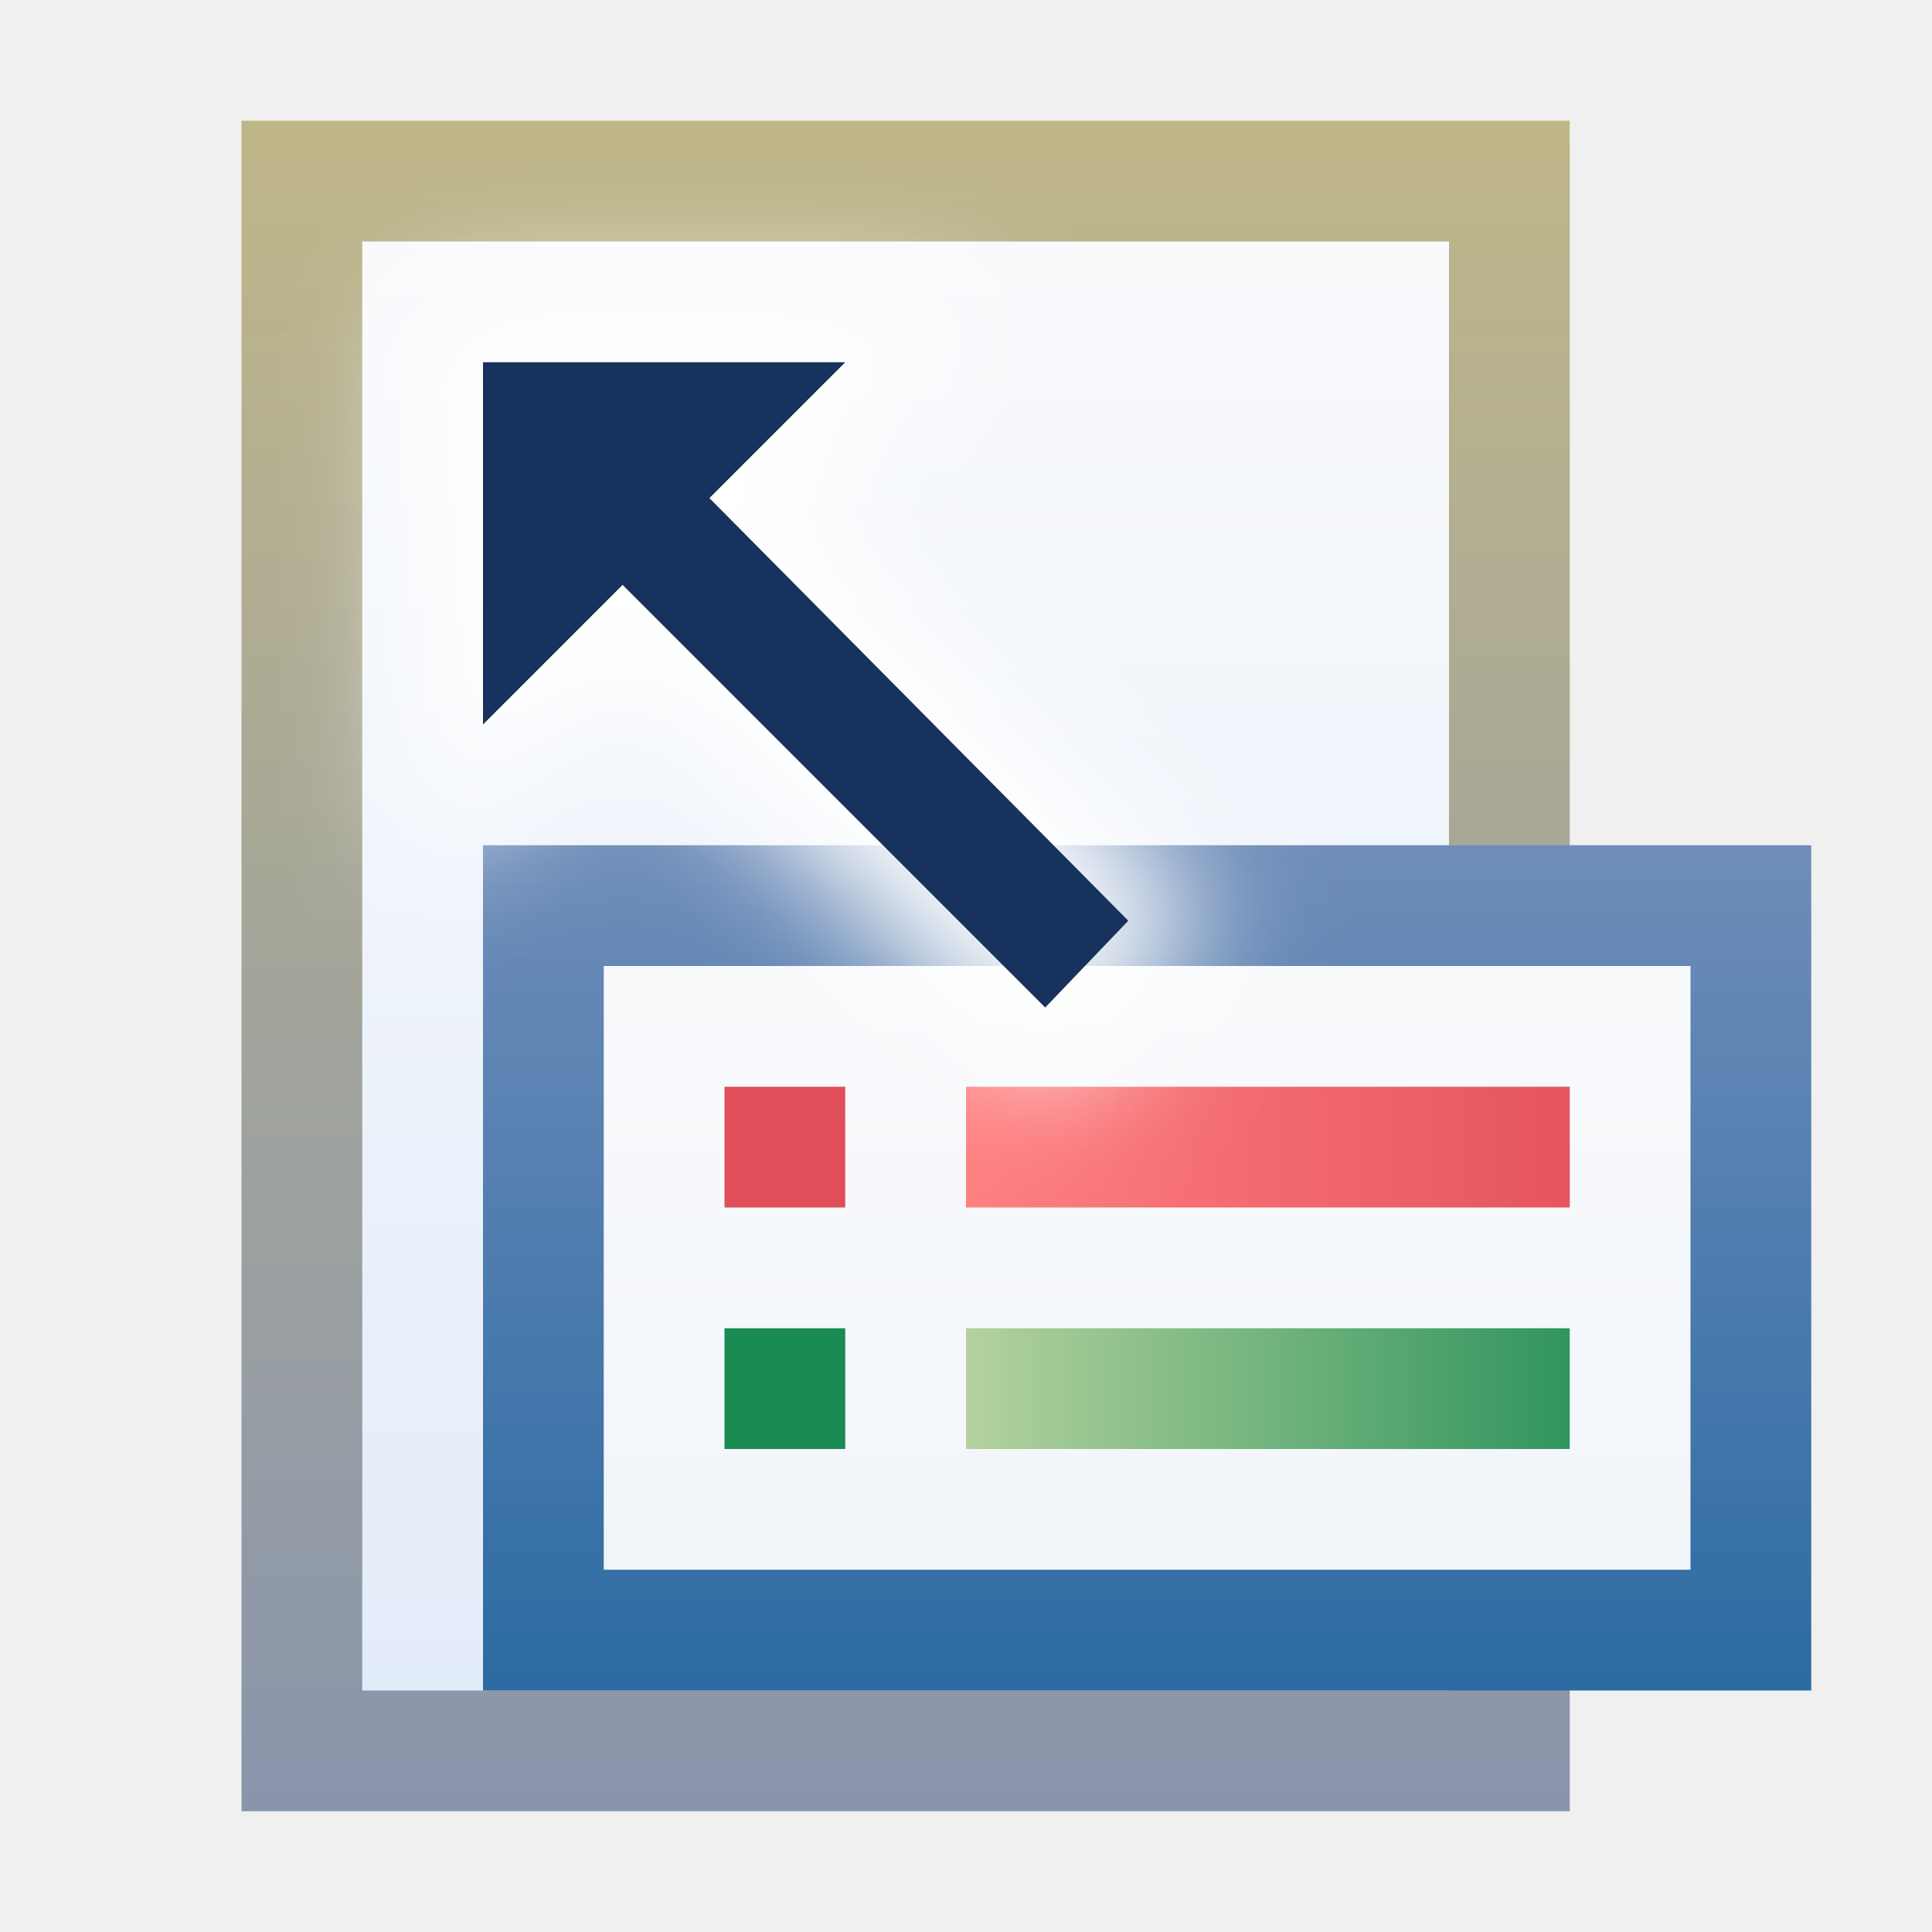
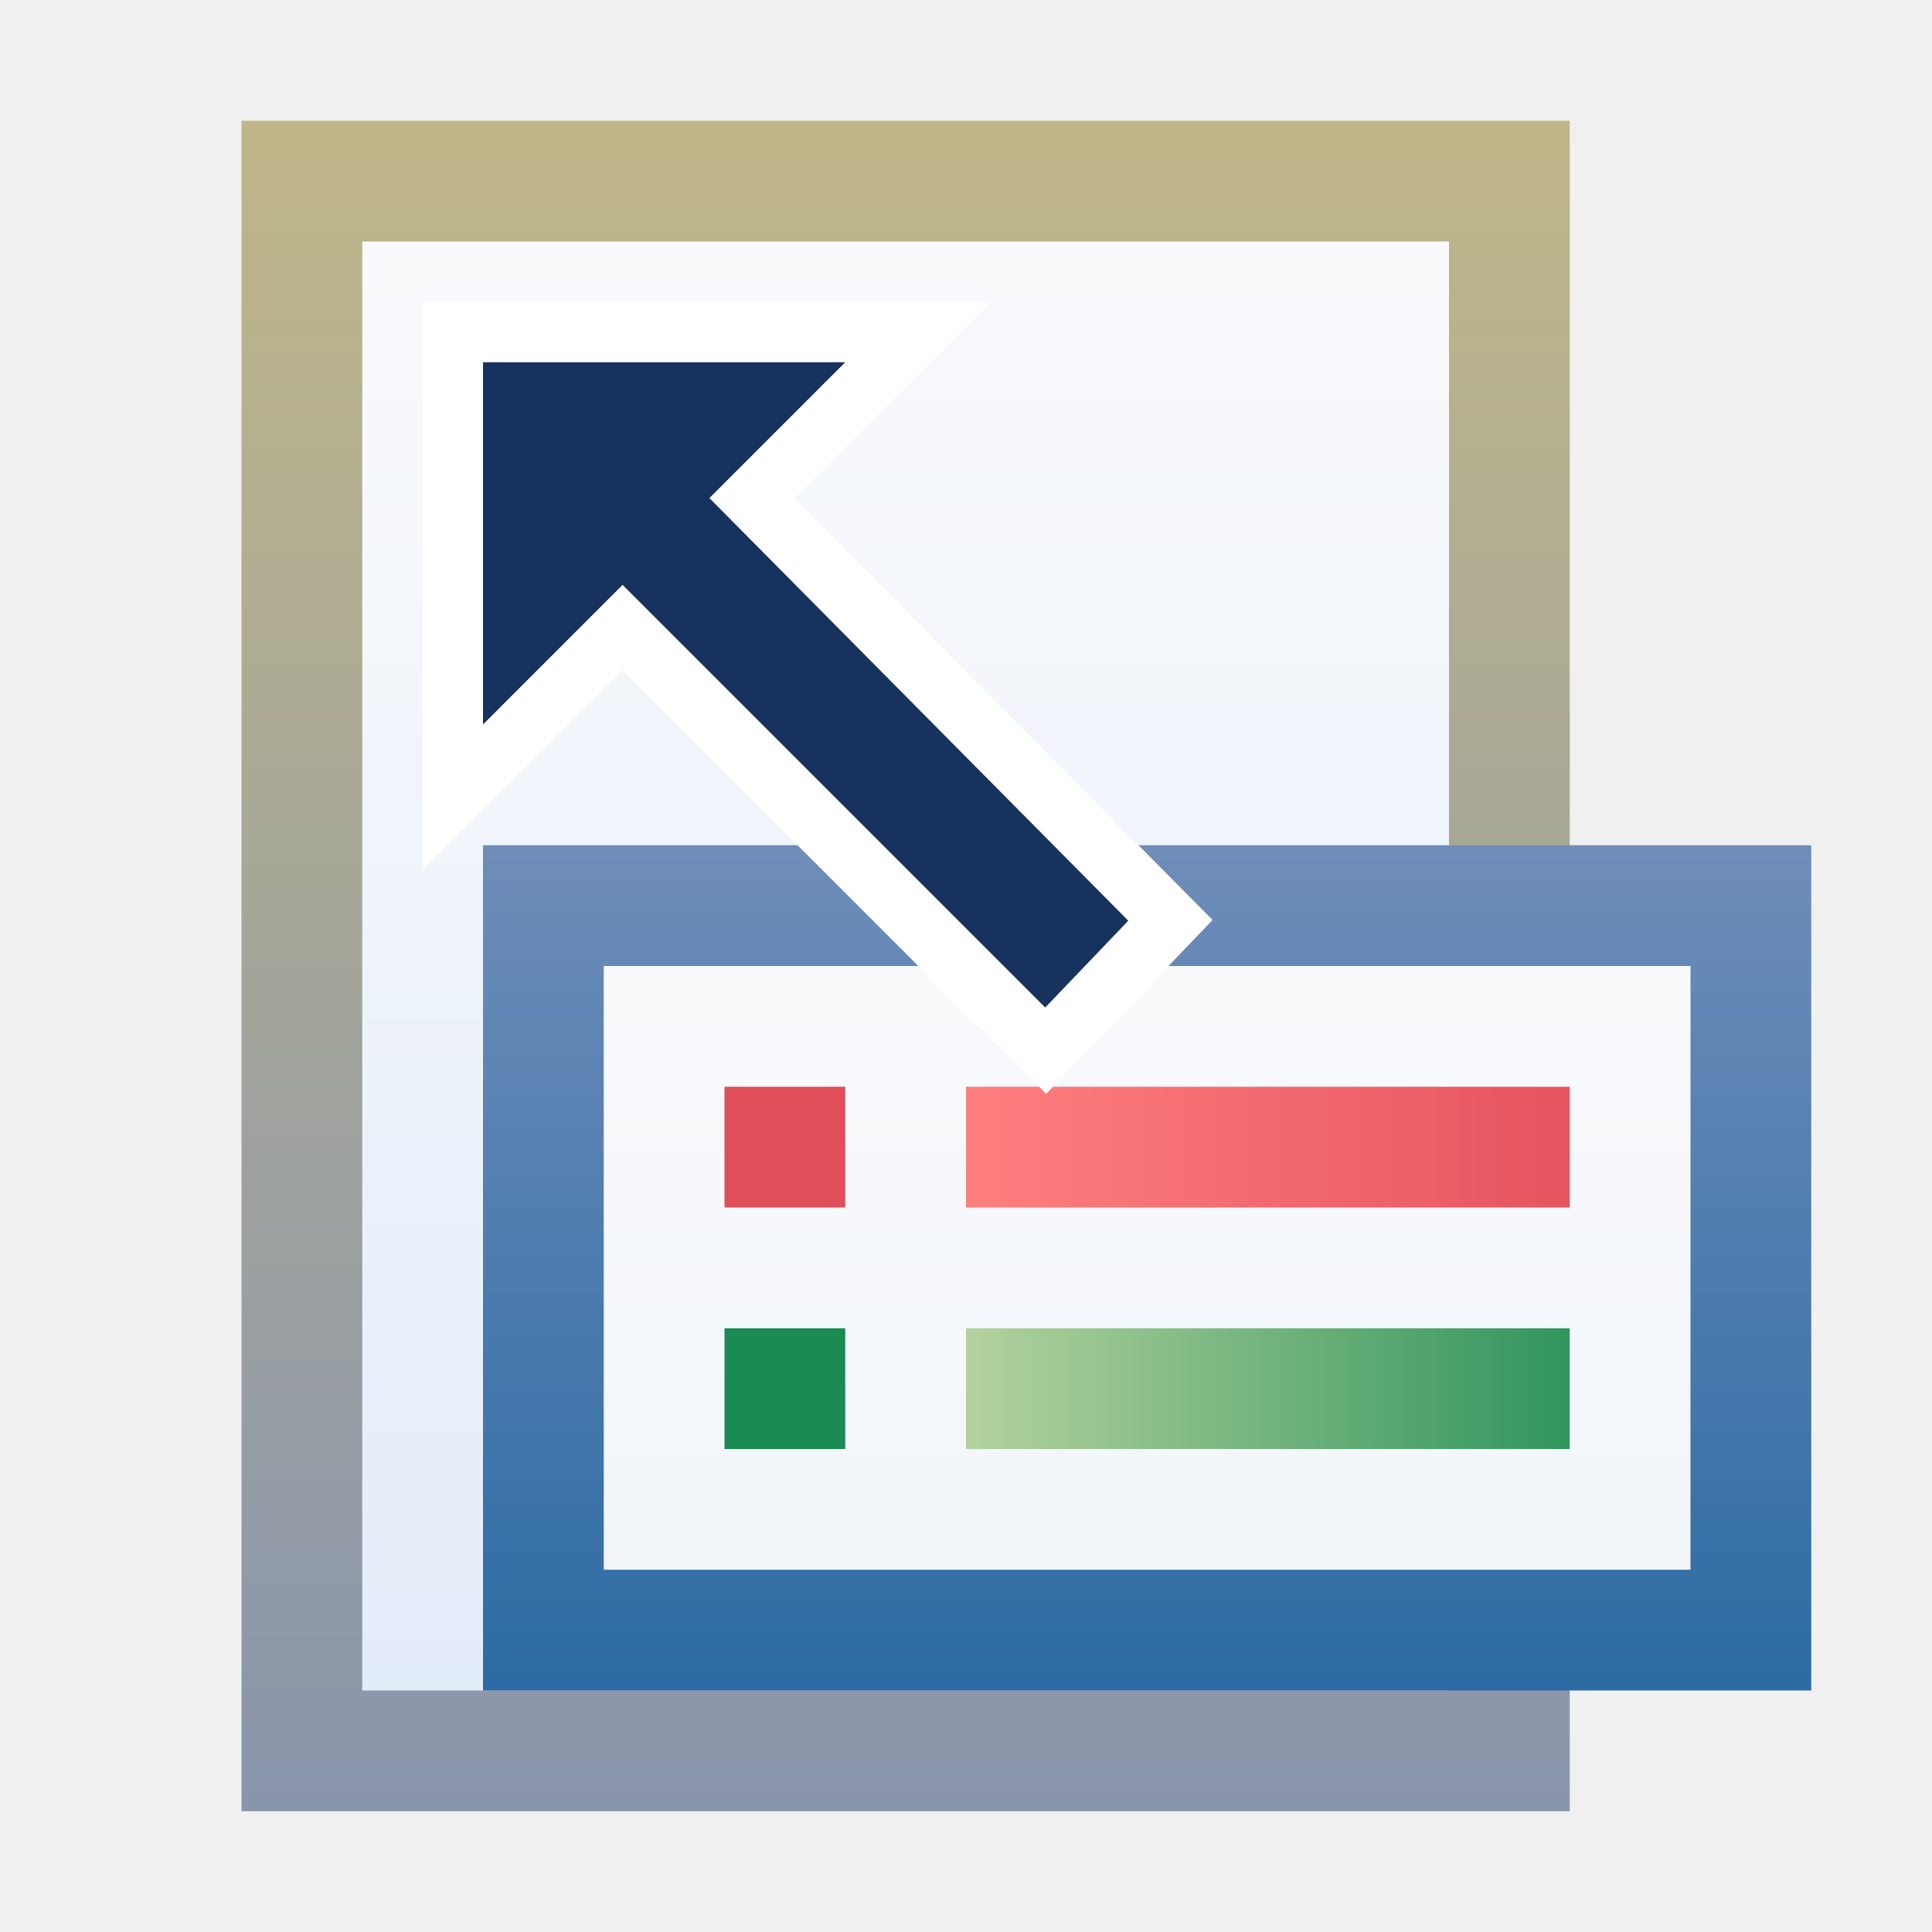
<svg xmlns="http://www.w3.org/2000/svg" xmlns:xlink="http://www.w3.org/1999/xlink" width="16" height="16" id="svg2" version="1.1">
  <defs id="defs4">
    <linearGradient id="linearGradient4092">
      <stop id="stop4094" offset="0" style="stop-color:#b4d29d;stop-opacity:1" />
      <stop id="stop4096" offset="1" style="stop-color:#31955e;stop-opacity:1" />
    </linearGradient>
    <linearGradient id="linearGradient4086">
      <stop id="stop4088" offset="0" style="stop-color:#f9fafc;stop-opacity:1" />
      <stop id="stop4090" offset="1" style="stop-color:#f1f5fa;stop-opacity:1" />
    </linearGradient>
    <linearGradient id="linearGradient4080">
      <stop id="stop4082" offset="0" style="stop-color:#6f8db9;stop-opacity:1" />
      <stop id="stop4084" offset="1" style="stop-color:#2c6ba3;stop-opacity:1" />
    </linearGradient>
    <linearGradient id="linearGradient4723">
      <stop style="stop-color:#ff7f7f;stop-opacity:1" offset="0" id="stop4725" />
      <stop style="stop-color:#e5555f;stop-opacity:1" offset="1" id="stop4727" />
    </linearGradient>
    <linearGradient id="linearGradient4713">
      <stop style="stop-color:#bfb688;stop-opacity:1" offset="0" id="stop4715" />
      <stop style="stop-color:#8995ac;stop-opacity:1" offset="1" id="stop4717" />
    </linearGradient>
    <linearGradient id="linearGradient4705">
      <stop style="stop-color:#f9fafc;stop-opacity:1" offset="0" id="stop4707" />
      <stop style="stop-color:#e3ecf9;stop-opacity:1" offset="1" id="stop4709" />
    </linearGradient>
    <linearGradient xlink:href="#linearGradient4705" id="linearGradient4711" x1="-13" y1="1038.362" x2="-13" y2="1050.362" gradientUnits="userSpaceOnUse" gradientTransform="matrix(0.8181818,0,0,1,16.90909,0)" />
    <linearGradient xlink:href="#linearGradient4713" id="linearGradient4719" x1="-11" y1="1037.362" x2="-11" y2="1051.362" gradientUnits="userSpaceOnUse" gradientTransform="matrix(0.8461538,0,0,1,17.23077,0)" />
    <linearGradient xlink:href="#linearGradient4723" id="linearGradient4729" x1="-16" y1="1041.862" x2="-11" y2="1041.862" gradientUnits="userSpaceOnUse" gradientTransform="translate(24,4.000017)" />
    <linearGradient y2="1041.862" x2="-11" y1="1041.862" x1="-16" gradientTransform="translate(24,6)" gradientUnits="userSpaceOnUse" id="linearGradient3944" xlink:href="#linearGradient4092" />
    <linearGradient y2="1051.362" x2="-11" y1="1037.362" x1="-11" gradientTransform="matrix(0.8461538,0,0,0.5000012,19.23077,524.6798)" gradientUnits="userSpaceOnUse" id="linearGradient4027" xlink:href="#linearGradient4080" />
    <linearGradient y2="1051.362" x2="-11" y1="1037.362" x1="-11" gradientTransform="matrix(0.6923077,0,0,0.3571416,17.46154,673.8771)" gradientUnits="userSpaceOnUse" id="linearGradient4061" xlink:href="#linearGradient4086" />
-     <filter id="filter4897" x="-0.334" width="1.704" y="-0.334" height="1.707">
-       <feGaussianBlur stdDeviation="0.534" id="feGaussianBlur4899" />
-     </filter>
    <mask maskUnits="userSpaceOnUse" id="mask4972">
      <rect style="fill:#ffffff;fill-opacity:1;stroke:none;display:inline" id="rect4974" width="11" height="14" x="22" y="1037.362" />
    </mask>
-     <filter id="filter4980" x="-0.242" width="1.484" y="-0.38" height="1.76">
-       <feGaussianBlur stdDeviation="0.9" id="feGaussianBlur4982" />
-     </filter>
  </defs>
  <g id="layer1" style="display:inline" transform="translate(0,-1036.362)">
    <rect style="fill:url(#linearGradient4719);fill-opacity:1;stroke:none" id="rect3933" width="11" height="14" x="2" y="1037.362" />
    <rect style="fill:url(#linearGradient4711);fill-opacity:1;stroke:none" id="rect3935" width="9" height="12" x="3" y="1038.362" />
    <g id="g4969" mask="url(#mask4972)" transform="translate(-20,0)">
-       <rect y="1043.362" x="24" height="7" width="11" id="rect3933-6-8" style="fill:#ffffff;fill-opacity:1;stroke:#ffffff;display:inline;filter:url(#filter4980)" />
+       <rect y="1043.362" x="24" height="7" width="11" id="rect3933-6-8" style="fill:#ffffff;fill-opacity:1;stroke:#ffffff;display:inline" />
    </g>
    <rect style="fill:url(#linearGradient4027);fill-opacity:1;stroke:none;display:inline" id="rect3933-6" width="11" height="7" x="4" y="1043.362" />
    <rect style="fill:url(#linearGradient4061);fill-opacity:1;stroke:none;display:inline" id="rect3933-6-2" width="9" height="5" x="5" y="1044.362" />
    <rect style="fill:url(#linearGradient4729);fill-opacity:1;stroke:none" id="rect4721" width="5" height="1" x="8" y="1045.362" />
    <rect style="fill:url(#linearGradient3944);fill-opacity:1;stroke:none;display:inline" id="rect4721-9" width="5" height="1" x="8" y="1047.362" />
    <rect style="fill:#e04e59;fill-opacity:1;stroke:none;display:inline" id="rect4721-7" width="1" height="1" x="6" y="1045.362" />
    <rect style="fill:#1a8b53;fill-opacity:1;stroke:none;display:inline" id="rect4721-9-1" width="1" height="1" x="6" y="1047.362" />
-     <path style="fill:#ffffff;fill-opacity:1;stroke:#ffffff;display:inline;filter:url(#filter4897)" d="m 4,1039.362 0,3 1.156,-1.156 3.5,3.5 0.688,-0.719 -3.469,-3.5 1.125,-1.125 -3,0 z" id="path4098-8" />
+     <path style="fill:#ffffff;fill-opacity:1;stroke:#ffffff;display:inline" d="m 4,1039.362 0,3 1.156,-1.156 3.5,3.5 0.688,-0.719 -3.469,-3.5 1.125,-1.125 -3,0 z" id="path4098-8" />
    <path style="fill:#17325d;fill-opacity:1;stroke:none" d="m 4,1039.362 0,3 1.156,-1.156 3.5,3.5 0.688,-0.719 -3.469,-3.5 1.125,-1.125 -3,0 z" id="path4098" />
  </g>
</svg>
